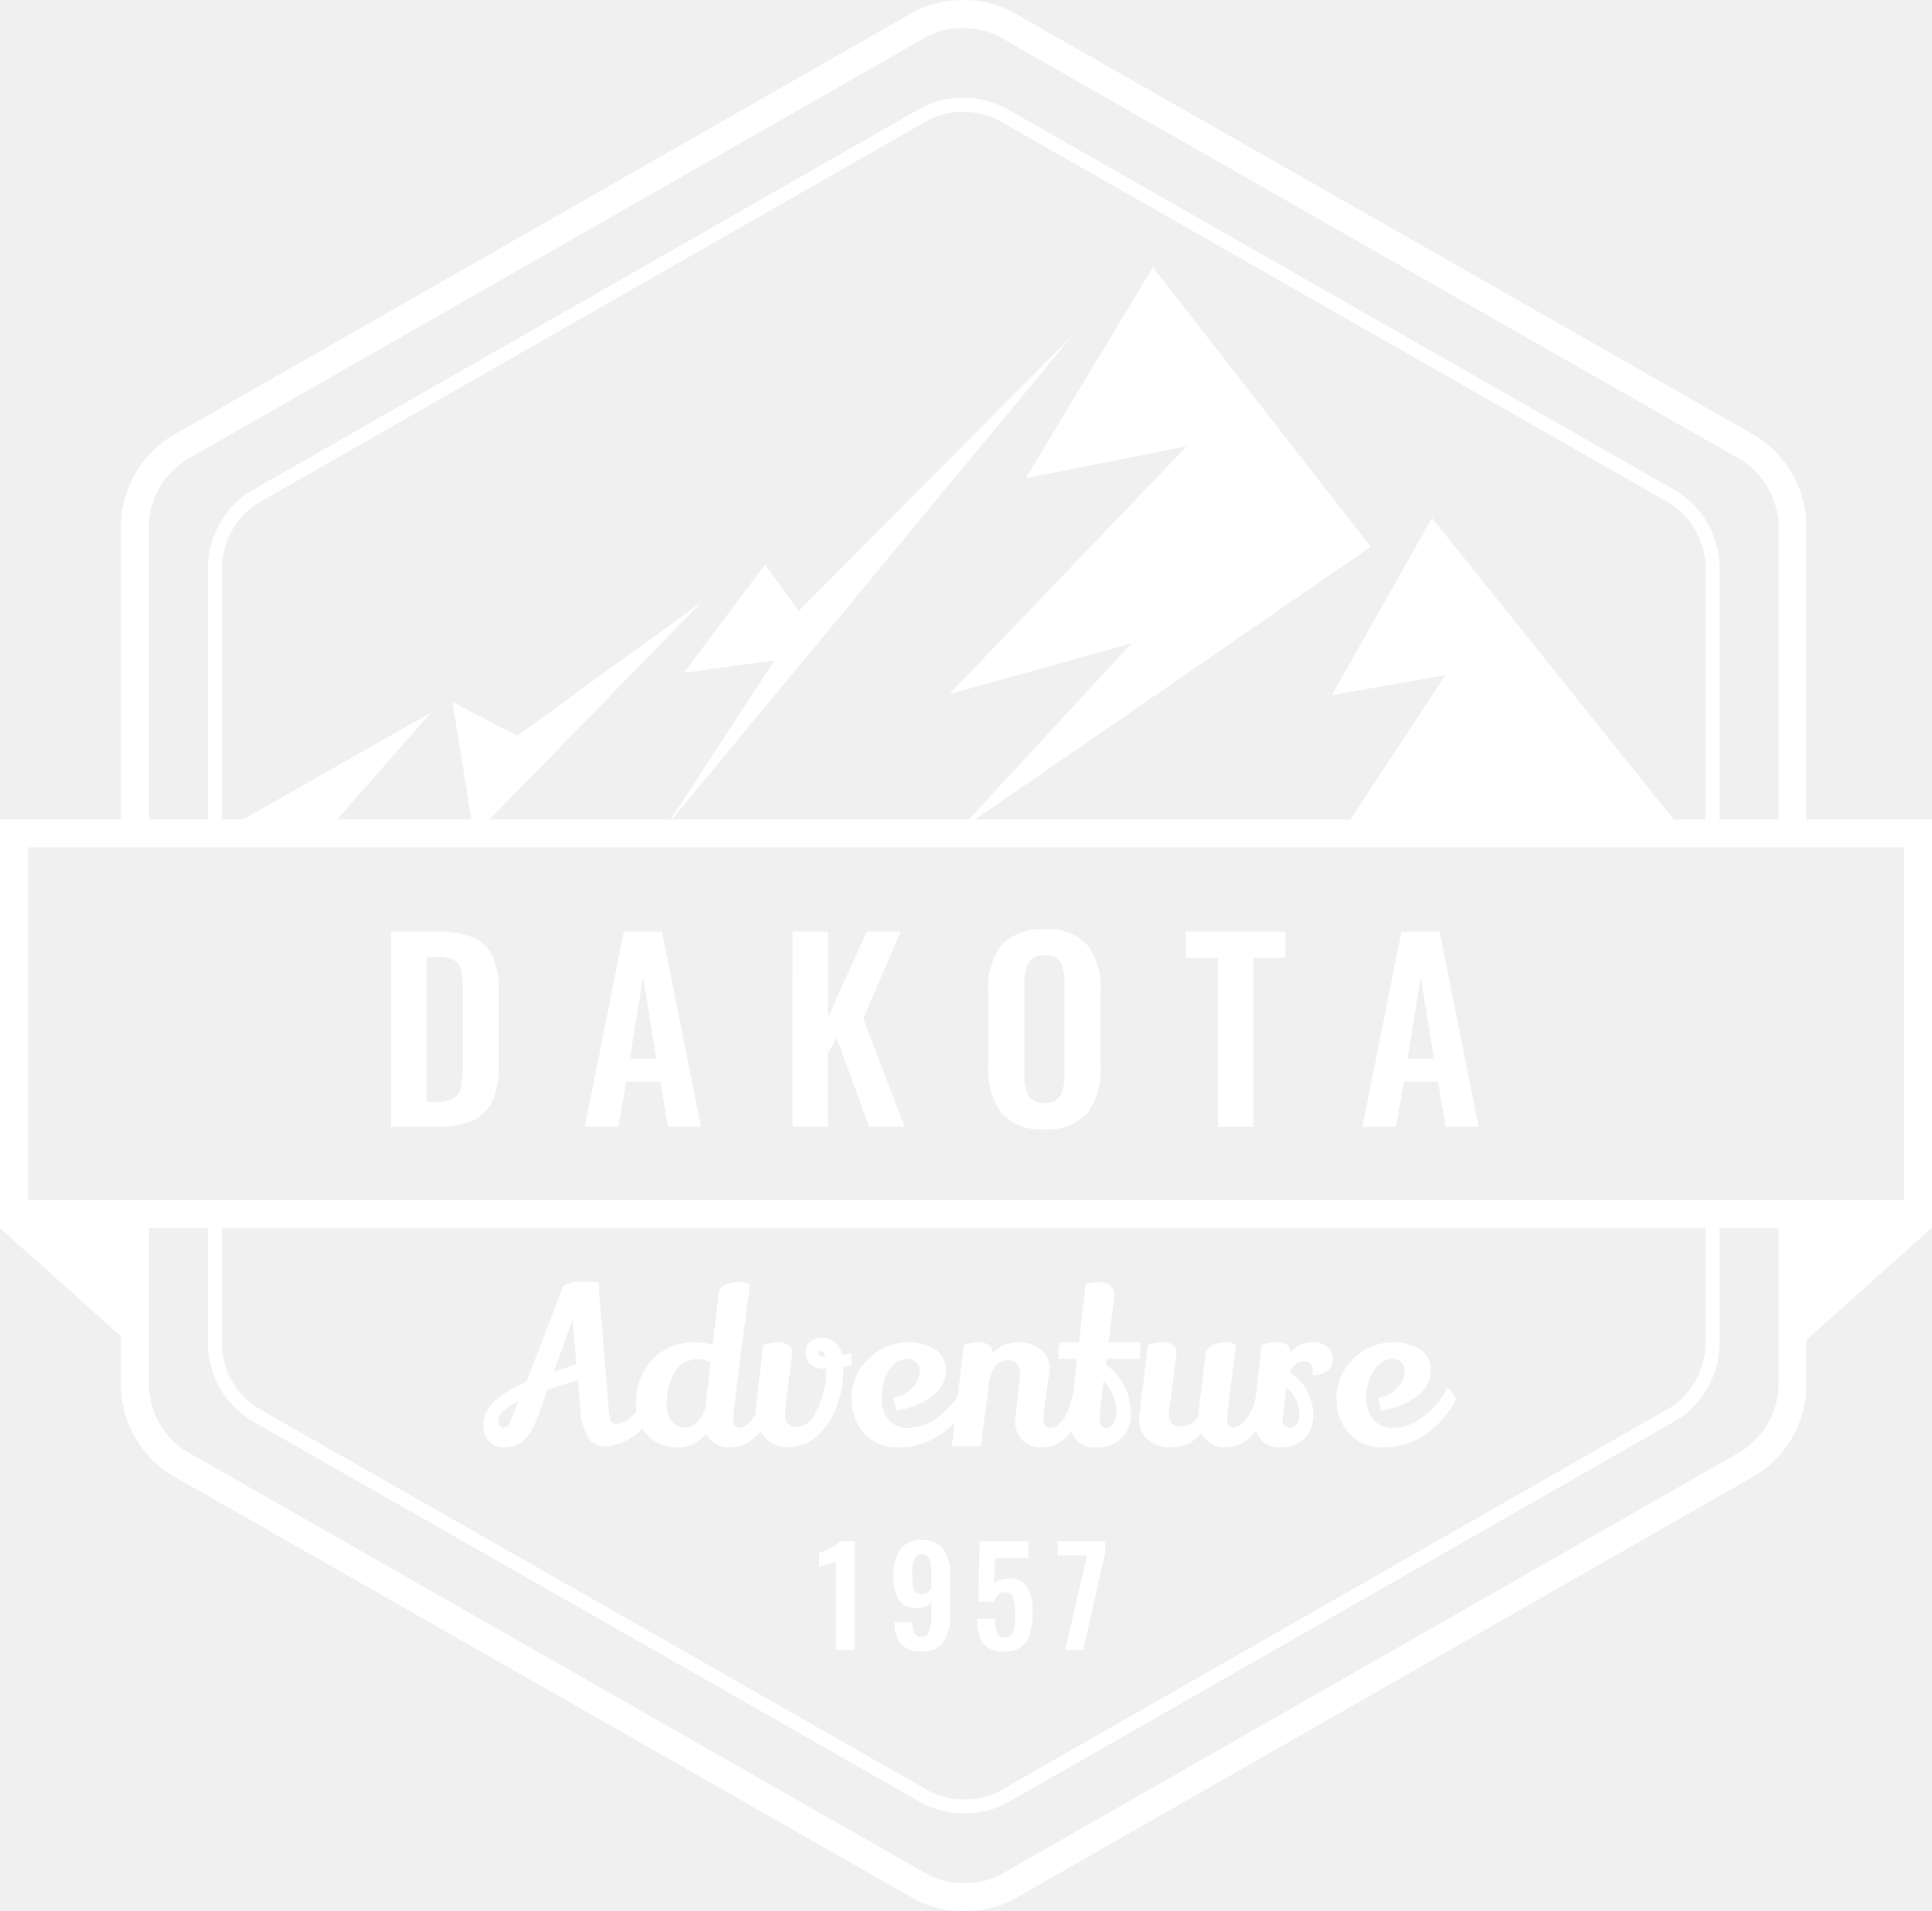
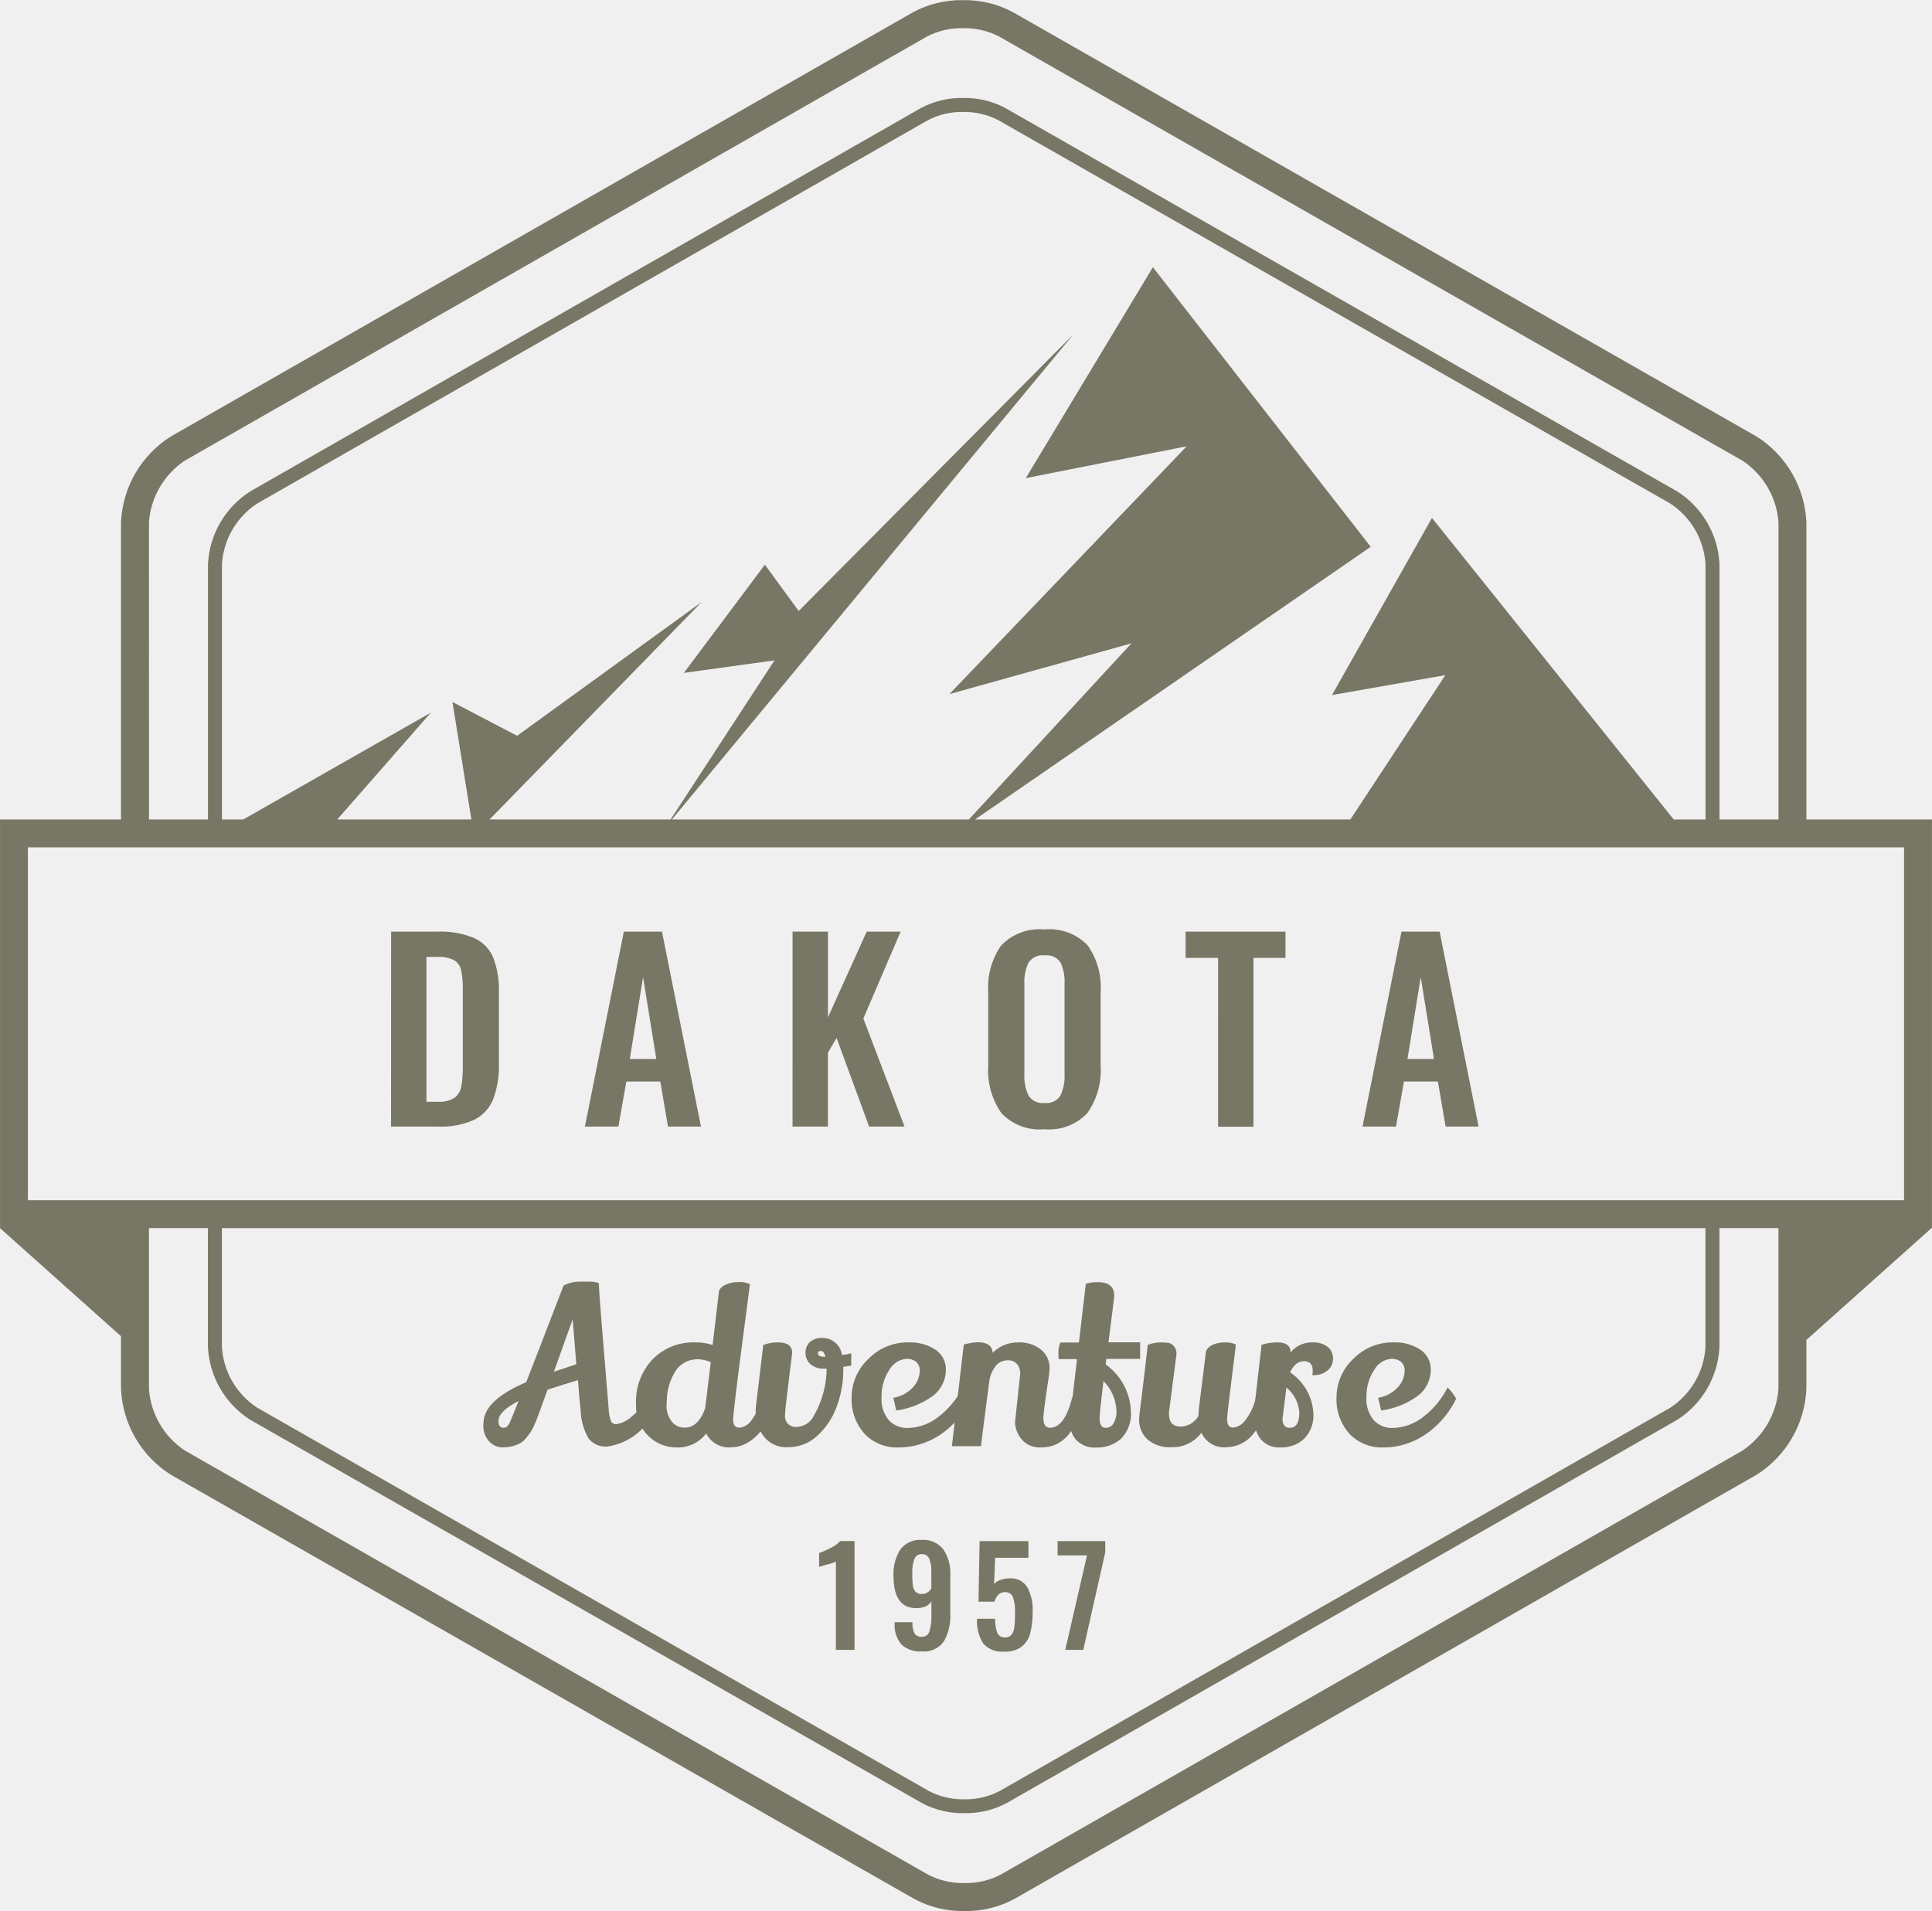
<svg xmlns="http://www.w3.org/2000/svg" id="Group_40" data-name="Group 40" width="70.95" height="70.181" viewBox="0 0 70.95 70.181">
  <g id="Group_35" data-name="Group 35" transform="translate(14.363 34.136)">
-     <path id="Path_63" data-name="Path 63" d="M-2283.251,2412.329h1.687a3.242,3.242,0,0,1,1.363.235,1.382,1.382,0,0,1,.7.716,3.274,3.274,0,0,1,.208,1.277v2.608a3.5,3.5,0,0,1-.208,1.316,1.453,1.453,0,0,1-.694.756,2.887,2.887,0,0,1-1.317.252h-1.741Zm1.706,6.249a1.035,1.035,0,0,0,.627-.149.675.675,0,0,0,.247-.42,4.433,4.433,0,0,0,.053-.8v-2.74a3.257,3.257,0,0,0-.061-.726.569.569,0,0,0-.261-.365,1.238,1.238,0,0,0-.624-.12h-.389v5.321Z" transform="translate(2283.251 -2412.25)" fill="#FFFFFF" />
-     <path id="Path_64" data-name="Path 64" d="M-2272.664,2412.329h1.4l1.432,7.159h-1.211l-.282-1.653h-1.248l-.291,1.653h-1.229Zm1.192,4.676-.486-3.006-.487,3.006Z" transform="translate(2281.211 -2412.25)" fill="#FFFFFF" />
-     <path id="Path_65" data-name="Path 65" d="M-2264.281,2412.329h1.3v3.147l1.423-3.147h1.246l-1.37,3.191,1.512,3.968h-1.3l-1.194-3.253-.318.54v2.713h-1.3Z" transform="translate(2279.024 -2412.25)" fill="#FFFFFF" />
-     <path id="Path_66" data-name="Path 66" d="M-2254.558,2418.966a2.738,2.738,0,0,1-.478-1.745v-2.687a2.669,2.669,0,0,1,.478-1.724,1.943,1.943,0,0,1,1.59-.583,1.933,1.933,0,0,1,1.582.583,2.675,2.675,0,0,1,.477,1.724v2.687a2.732,2.732,0,0,1-.482,1.742,1.906,1.906,0,0,1-1.578.6A1.919,1.919,0,0,1-2254.558,2418.966Zm2.174-.64a1.681,1.681,0,0,0,.15-.795v-3.3a1.681,1.681,0,0,0-.145-.787.61.61,0,0,0-.588-.266.615.615,0,0,0-.592.271,1.63,1.63,0,0,0-.15.782v3.3a1.681,1.681,0,0,0,.15.795.613.613,0,0,0,.592.274A.6.6,0,0,0-2252.384,2418.326Z" transform="translate(2276.965 -2412.227)" fill="#FFFFFF" />
-     <path id="Path_67" data-name="Path 67" d="M-2244.517,2413.293h-1.193v-.964h3.667v.964h-1.175v6.2h-1.3Z" transform="translate(2274.887 -2412.25)" fill="#FFFFFF" />
-     <path id="Path_68" data-name="Path 68" d="M-2235.92,2412.329h1.4l1.431,7.159h-1.211l-.283-1.653h-1.247l-.292,1.653h-1.229Zm1.193,4.676-.486-3.006-.487,3.006Z" transform="translate(2273.025 -2412.25)" fill="#FFFFFF" />
+     <path id="Path_63" data-name="Path 63" d="M-2283.251,2412.329h1.687a3.242,3.242,0,0,1,1.363.235,1.382,1.382,0,0,1,.7.716,3.274,3.274,0,0,1,.208,1.277v2.608a3.5,3.5,0,0,1-.208,1.316,1.453,1.453,0,0,1-.694.756,2.887,2.887,0,0,1-1.317.252h-1.741Zm1.706,6.249a1.035,1.035,0,0,0,.627-.149.675.675,0,0,0,.247-.42,4.433,4.433,0,0,0,.053-.8v-2.74a3.257,3.257,0,0,0-.061-.726.569.569,0,0,0-.261-.365,1.238,1.238,0,0,0-.624-.12h-.389v5.321Z" transform="translate(2283.251 -2412.25)" fill="#787664" />
+     <path id="Path_64" data-name="Path 64" d="M-2272.664,2412.329h1.4l1.432,7.159h-1.211l-.282-1.653h-1.248l-.291,1.653h-1.229Zm1.192,4.676-.486-3.006-.487,3.006Z" transform="translate(2281.211 -2412.25)" fill="#787664" />
+     <path id="Path_65" data-name="Path 65" d="M-2264.281,2412.329h1.3v3.147l1.423-3.147h1.246l-1.37,3.191,1.512,3.968h-1.3l-1.194-3.253-.318.54v2.713h-1.3Z" transform="translate(2279.024 -2412.25)" fill="#787664" />
+     <path id="Path_66" data-name="Path 66" d="M-2254.558,2418.966a2.738,2.738,0,0,1-.478-1.745v-2.687a2.669,2.669,0,0,1,.478-1.724,1.943,1.943,0,0,1,1.59-.583,1.933,1.933,0,0,1,1.582.583,2.675,2.675,0,0,1,.477,1.724v2.687a2.732,2.732,0,0,1-.482,1.742,1.906,1.906,0,0,1-1.578.6A1.919,1.919,0,0,1-2254.558,2418.966Zm2.174-.64a1.681,1.681,0,0,0,.15-.795v-3.3a1.681,1.681,0,0,0-.145-.787.61.61,0,0,0-.588-.266.615.615,0,0,0-.592.271,1.63,1.63,0,0,0-.15.782v3.3a1.681,1.681,0,0,0,.15.795.613.613,0,0,0,.592.274A.6.6,0,0,0-2252.384,2418.326Z" transform="translate(2276.965 -2412.227)" fill="#787664" />
+     <path id="Path_67" data-name="Path 67" d="M-2244.517,2413.293h-1.193v-.964h3.667v.964h-1.175v6.2h-1.3Z" transform="translate(2274.887 -2412.25)" fill="#787664" />
+     <path id="Path_68" data-name="Path 68" d="M-2235.92,2412.329h1.4l1.431,7.159h-1.211l-.283-1.653h-1.247l-.292,1.653h-1.229Zm1.193,4.676-.486-3.006-.487,3.006Z" transform="translate(2273.025 -2412.25)" fill="#787664" />
  </g>
  <g id="Group_37" data-name="Group 37" transform="translate(17.743 47.076)">
    <g id="Group_36" data-name="Group 36">
-       <path id="Path_69" data-name="Path 69" d="M-2274.355,2434.927a.8.8,0,0,1-.67-.288,2.237,2.237,0,0,1-.3-1.083c-.032-.273-.063-.629-.095-1.069q-.555.167-1.117.349l-.269.745c-.054.142-.091.244-.111.3s-.06.152-.115.274a1.755,1.755,0,0,1-.143.266c-.039.054-.095.125-.166.209a.686.686,0,0,1-.218.183,1.335,1.335,0,0,1-.61.142.662.662,0,0,1-.527-.234.846.846,0,0,1-.2-.574,1.294,1.294,0,0,1,.016-.2q.1-.76,1.56-1.386.413-1.053,1.371-3.549a1.3,1.3,0,0,1,.641-.142h.361a1.185,1.185,0,0,1,.29.047q.007.372.364,4.618a1.508,1.508,0,0,0,.087.463.2.2,0,0,0,.19.107,1.076,1.076,0,0,0,.59-.3,3.234,3.234,0,0,0,.661-.752l.221.539-.189.253A2.224,2.224,0,0,1-2274.355,2434.927Zm-3.985-.943c0,.17.064.253.19.253.1,0,.172-.068.23-.205s.174-.406.317-.776Q-2278.339,2433.63-2278.34,2433.984Zm2.725-3.731-.689,1.926q.554-.19.824-.277Z" transform="translate(2278.902 -2428.876)" fill="#FFFFFF" />
-       <path id="Path_70" data-name="Path 70" d="M-2268.367,2428.977a1.092,1.092,0,0,1,.467-.09.823.823,0,0,1,.408.079q-.079.618-.254,1.94-.364,2.764-.364,3.046t.238.282a.6.6,0,0,0,.427-.257,2.455,2.455,0,0,0,.4-.844,1.174,1.174,0,0,1,.309.467,1.811,1.811,0,0,1-.9,1.22,1.2,1.2,0,0,1-.522.135.936.936,0,0,1-.943-.507,1.292,1.292,0,0,1-1.054.514,1.475,1.475,0,0,1-1.081-.435,1.545,1.545,0,0,1-.439-1.149,2.254,2.254,0,0,1,.609-1.656,2.078,2.078,0,0,1,1.545-.619h.048a1.929,1.929,0,0,1,.61.095l.237-2A.464.464,0,0,1-2268.367,2428.977Zm-1.027,2.745a.959.959,0,0,0-.8.384,2.092,2.092,0,0,0-.353,1.145,1.143,1.143,0,0,0-.008.135.951.951,0,0,0,.186.618.589.589,0,0,0,.479.23q.5,0,.753-.706l.206-1.7A1.279,1.279,0,0,0-2269.393,2431.722Z" transform="translate(2277.29 -2428.878)" fill="#FFFFFF" />
-       <path id="Path_71" data-name="Path 71" d="M-2263.061,2434.087a2.661,2.661,0,0,1-.714,1.049,1.554,1.554,0,0,1-1.057.408,1.049,1.049,0,0,1-.892-.392,1.45,1.45,0,0,1-.3-.9c0-.068,0-.137.009-.205l.27-2.259a1.527,1.527,0,0,1,.539-.095q.522,0,.523.388,0,.016-.131,1.058c-.087.694-.131,1.1-.131,1.208a.392.392,0,0,0,.436.451.731.731,0,0,0,.626-.419,3.538,3.538,0,0,0,.467-1.72h-.071a.751.751,0,0,1-.507-.15.536.536,0,0,1-.2-.42.534.534,0,0,1,.151-.4.641.641,0,0,1,.435-.158.719.719,0,0,1,.753.626,2.26,2.26,0,0,0,.341-.063v.451l-.293.047v.135A3.832,3.832,0,0,1-2263.061,2434.087Zm-.678-2c0,.09.077.135.23.135h.047c-.036-.142-.092-.214-.166-.214S-2263.739,2432.038-2263.739,2432.09Z" transform="translate(2276.032 -2429.469)" fill="#FFFFFF" />
-       <path id="Path_72" data-name="Path 72" d="M-2259.233,2433.38a.909.909,0,0,0,.242-.567.421.421,0,0,0-.147-.373.566.566,0,0,0-.321-.1.8.8,0,0,0-.654.416,1.726,1.726,0,0,0-.28.99,1.186,1.186,0,0,0,.273.856.909.909,0,0,0,.678.28,1.873,1.873,0,0,0,1.141-.411,3.094,3.094,0,0,0,.887-1.078,1.862,1.862,0,0,1,.317.413,3.377,3.377,0,0,1-.927,1.164,2.723,2.723,0,0,1-.787.451,2.584,2.584,0,0,1-.939.175,1.643,1.643,0,0,1-1.251-.483,1.874,1.874,0,0,1-.492-1.339,1.948,1.948,0,0,1,.614-1.426,2.015,2.015,0,0,1,1.469-.61,1.7,1.7,0,0,1,.991.265.856.856,0,0,1,.388.718,1.2,1.2,0,0,1-.486.989,2.988,2.988,0,0,1-1.335.531l-.11-.467A1.24,1.24,0,0,0-2259.233,2433.38Z" transform="translate(2275.024 -2429.514)" fill="#FFFFFF" />
-       <path id="Path_73" data-name="Path 73" d="M-2254.435,2434.66l.19-1.766a.561.561,0,0,0-.11-.356.44.44,0,0,0-.369-.142.535.535,0,0,0-.435.226,1.146,1.146,0,0,0-.225.565c-.19,1.448-.291,2.234-.3,2.362h-1.07l.436-3.731a2.2,2.2,0,0,1,.507-.088c.354,0,.538.13.555.388a1.287,1.287,0,0,1,.93-.38,1.254,1.254,0,0,1,.852.27.865.865,0,0,1,.308.682,3.268,3.268,0,0,1-.047.419q-.182,1.2-.183,1.4,0,.364.246.364.539,0,.816-1.125a1.439,1.439,0,0,1,.325.452q-.421,1.393-1.458,1.394a.872.872,0,0,1-.729-.3A1.013,1.013,0,0,1-2254.435,2434.66Z" transform="translate(2273.968 -2429.512)" fill="#FFFFFF" />
-       <path id="Path_74" data-name="Path 74" d="M-2249.669,2429.4q0,.048-.214,1.7h1.164v.61h-1.243l-.024.2a2.215,2.215,0,0,1,.927,1.7,1.3,1.3,0,0,1-.368,1.037,1.31,1.31,0,0,1-.884.317.947.947,0,0,1-.752-.273.973.973,0,0,1-.237-.662,1.28,1.28,0,0,1,.015-.189l.246-2.107-.032-.016h-.642c0-.052-.008-.138-.008-.257a.936.936,0,0,1,.072-.353h.682l.253-2.154a1.282,1.282,0,0,1,.444-.062C-2249.87,2428.887-2249.669,2429.057-2249.669,2429.4Zm.079,4.2a1.619,1.619,0,0,0-.475-1.076q-.143,1.178-.143,1.362c0,.238.077.356.229.356a.33.33,0,0,0,.277-.154A.839.839,0,0,0-2249.59,2433.6Z" transform="translate(2272.846 -2428.878)" fill="#FFFFFF" />
-       <path id="Path_75" data-name="Path 75" d="M-2244.353,2431.819q-.324,2.566-.325,2.732,0,.318.23.318a.65.65,0,0,0,.448-.282,2.077,2.077,0,0,0,.384-.843,1.523,1.523,0,0,1,.317.443,1.905,1.905,0,0,1-.578,1.085,1.293,1.293,0,0,1-.816.317.917.917,0,0,1-.927-.531,1.322,1.322,0,0,1-1.1.531,1.251,1.251,0,0,1-.879-.285.968.968,0,0,1-.309-.745,3.231,3.231,0,0,1,.04-.387q.182-1.474.278-2.344a1.351,1.351,0,0,1,.451-.088,2.16,2.16,0,0,1,.309.016.344.344,0,0,1,.2.119.419.419,0,0,1,.095.293l-.261,2.02a1.1,1.1,0,0,0-.016.174q0,.467.427.468a.771.771,0,0,0,.657-.389c0-.057,0-.15.016-.277l.261-2.107a.463.463,0,0,1,.238-.226,1.017,1.017,0,0,1,.456-.092A.812.812,0,0,1-2244.353,2431.819Z" transform="translate(2271.997 -2429.514)" fill="#FFFFFF" />
-       <path id="Path_76" data-name="Path 76" d="M-2240.324,2432.776q0-.347-.321-.347c-.215,0-.384.137-.51.411a1.924,1.924,0,0,1,.855,1.513,1.2,1.2,0,0,1-.341.926,1.206,1.206,0,0,1-.855.317.877.877,0,0,1-.753-.32,1.327,1.327,0,0,1-.238-.812c0-.1,0-.174.008-.223l.277-2.415a1.961,1.961,0,0,1,.578-.088c.322,0,.483.12.483.357v.016a1.013,1.013,0,0,1,.808-.373.858.858,0,0,1,.554.162.534.534,0,0,1,.2.432.548.548,0,0,1-.2.439.785.785,0,0,1-.527.171h-.032A.9.9,0,0,0-2240.324,2432.776Zm-.966.618q-.144,1.143-.144,1.15c0,.222.09.332.27.332.232,0,.348-.187.348-.561A1.311,1.311,0,0,0-2241.29,2433.394Z" transform="translate(2270.789 -2429.514)" fill="#FFFFFF" />
-       <path id="Path_77" data-name="Path 77" d="M-2236.322,2433.38a.909.909,0,0,0,.242-.567.423.423,0,0,0-.146-.373.567.567,0,0,0-.321-.1.793.793,0,0,0-.653.416,1.724,1.724,0,0,0-.281.99,1.185,1.185,0,0,0,.274.856.9.9,0,0,0,.677.28,1.875,1.875,0,0,0,1.141-.411,3.087,3.087,0,0,0,.887-1.078,1.855,1.855,0,0,1,.317.413,3.352,3.352,0,0,1-.927,1.164,2.72,2.72,0,0,1-.787.451,2.583,2.583,0,0,1-.939.175,1.646,1.646,0,0,1-1.252-.483,1.877,1.877,0,0,1-.491-1.339,1.95,1.95,0,0,1,.614-1.426,2.015,2.015,0,0,1,1.47-.61,1.7,1.7,0,0,1,.99.265.857.857,0,0,1,.388.718,1.2,1.2,0,0,1-.487.989,2.988,2.988,0,0,1-1.335.531l-.111-.467A1.24,1.24,0,0,0-2236.322,2433.38Z" transform="translate(2269.919 -2429.514)" fill="#FFFFFF" />
+       <path id="Path_69" data-name="Path 69" d="M-2274.355,2434.927a.8.8,0,0,1-.67-.288,2.237,2.237,0,0,1-.3-1.083c-.032-.273-.063-.629-.095-1.069q-.555.167-1.117.349l-.269.745c-.054.142-.091.244-.111.3s-.06.152-.115.274a1.755,1.755,0,0,1-.143.266c-.039.054-.095.125-.166.209a.686.686,0,0,1-.218.183,1.335,1.335,0,0,1-.61.142.662.662,0,0,1-.527-.234.846.846,0,0,1-.2-.574,1.294,1.294,0,0,1,.016-.2q.1-.76,1.56-1.386.413-1.053,1.371-3.549a1.3,1.3,0,0,1,.641-.142h.361a1.185,1.185,0,0,1,.29.047q.007.372.364,4.618a1.508,1.508,0,0,0,.087.463.2.2,0,0,0,.19.107,1.076,1.076,0,0,0,.59-.3,3.234,3.234,0,0,0,.661-.752l.221.539-.189.253A2.224,2.224,0,0,1-2274.355,2434.927Zm-3.985-.943c0,.17.064.253.19.253.1,0,.172-.068.23-.205s.174-.406.317-.776Q-2278.339,2433.63-2278.34,2433.984Zm2.725-3.731-.689,1.926q.554-.19.824-.277Z" transform="translate(2278.902 -2428.876)" fill="#787664" />
+       <path id="Path_70" data-name="Path 70" d="M-2268.367,2428.977a1.092,1.092,0,0,1,.467-.09.823.823,0,0,1,.408.079q-.079.618-.254,1.94-.364,2.764-.364,3.046t.238.282a.6.6,0,0,0,.427-.257,2.455,2.455,0,0,0,.4-.844,1.174,1.174,0,0,1,.309.467,1.811,1.811,0,0,1-.9,1.22,1.2,1.2,0,0,1-.522.135.936.936,0,0,1-.943-.507,1.292,1.292,0,0,1-1.054.514,1.475,1.475,0,0,1-1.081-.435,1.545,1.545,0,0,1-.439-1.149,2.254,2.254,0,0,1,.609-1.656,2.078,2.078,0,0,1,1.545-.619h.048a1.929,1.929,0,0,1,.61.095l.237-2A.464.464,0,0,1-2268.367,2428.977Zm-1.027,2.745a.959.959,0,0,0-.8.384,2.092,2.092,0,0,0-.353,1.145,1.143,1.143,0,0,0-.008.135.951.951,0,0,0,.186.618.589.589,0,0,0,.479.23q.5,0,.753-.706l.206-1.7A1.279,1.279,0,0,0-2269.393,2431.722Z" transform="translate(2277.29 -2428.878)" fill="#787664" />
+       <path id="Path_71" data-name="Path 71" d="M-2263.061,2434.087a2.661,2.661,0,0,1-.714,1.049,1.554,1.554,0,0,1-1.057.408,1.049,1.049,0,0,1-.892-.392,1.45,1.45,0,0,1-.3-.9c0-.068,0-.137.009-.205l.27-2.259a1.527,1.527,0,0,1,.539-.095q.522,0,.523.388,0,.016-.131,1.058c-.087.694-.131,1.1-.131,1.208a.392.392,0,0,0,.436.451.731.731,0,0,0,.626-.419,3.538,3.538,0,0,0,.467-1.72h-.071a.751.751,0,0,1-.507-.15.536.536,0,0,1-.2-.42.534.534,0,0,1,.151-.4.641.641,0,0,1,.435-.158.719.719,0,0,1,.753.626,2.26,2.26,0,0,0,.341-.063v.451l-.293.047v.135A3.832,3.832,0,0,1-2263.061,2434.087Zm-.678-2c0,.09.077.135.23.135h.047c-.036-.142-.092-.214-.166-.214S-2263.739,2432.038-2263.739,2432.09Z" transform="translate(2276.032 -2429.469)" fill="#787664" />
+       <path id="Path_72" data-name="Path 72" d="M-2259.233,2433.38a.909.909,0,0,0,.242-.567.421.421,0,0,0-.147-.373.566.566,0,0,0-.321-.1.8.8,0,0,0-.654.416,1.726,1.726,0,0,0-.28.99,1.186,1.186,0,0,0,.273.856.909.909,0,0,0,.678.28,1.873,1.873,0,0,0,1.141-.411,3.094,3.094,0,0,0,.887-1.078,1.862,1.862,0,0,1,.317.413,3.377,3.377,0,0,1-.927,1.164,2.723,2.723,0,0,1-.787.451,2.584,2.584,0,0,1-.939.175,1.643,1.643,0,0,1-1.251-.483,1.874,1.874,0,0,1-.492-1.339,1.948,1.948,0,0,1,.614-1.426,2.015,2.015,0,0,1,1.469-.61,1.7,1.7,0,0,1,.991.265.856.856,0,0,1,.388.718,1.2,1.2,0,0,1-.486.989,2.988,2.988,0,0,1-1.335.531l-.11-.467A1.24,1.24,0,0,0-2259.233,2433.38Z" transform="translate(2275.024 -2429.514)" fill="#787664" />
+       <path id="Path_73" data-name="Path 73" d="M-2254.435,2434.66l.19-1.766a.561.561,0,0,0-.11-.356.44.44,0,0,0-.369-.142.535.535,0,0,0-.435.226,1.146,1.146,0,0,0-.225.565c-.19,1.448-.291,2.234-.3,2.362h-1.07l.436-3.731a2.2,2.2,0,0,1,.507-.088c.354,0,.538.13.555.388a1.287,1.287,0,0,1,.93-.38,1.254,1.254,0,0,1,.852.27.865.865,0,0,1,.308.682,3.268,3.268,0,0,1-.047.419q-.182,1.2-.183,1.4,0,.364.246.364.539,0,.816-1.125a1.439,1.439,0,0,1,.325.452q-.421,1.393-1.458,1.394a.872.872,0,0,1-.729-.3A1.013,1.013,0,0,1-2254.435,2434.66Z" transform="translate(2273.968 -2429.512)" fill="#787664" />
+       <path id="Path_74" data-name="Path 74" d="M-2249.669,2429.4q0,.048-.214,1.7h1.164v.61h-1.243l-.024.2a2.215,2.215,0,0,1,.927,1.7,1.3,1.3,0,0,1-.368,1.037,1.31,1.31,0,0,1-.884.317.947.947,0,0,1-.752-.273.973.973,0,0,1-.237-.662,1.28,1.28,0,0,1,.015-.189l.246-2.107-.032-.016h-.642c0-.052-.008-.138-.008-.257a.936.936,0,0,1,.072-.353h.682l.253-2.154a1.282,1.282,0,0,1,.444-.062C-2249.87,2428.887-2249.669,2429.057-2249.669,2429.4Zm.079,4.2a1.619,1.619,0,0,0-.475-1.076q-.143,1.178-.143,1.362c0,.238.077.356.229.356a.33.33,0,0,0,.277-.154A.839.839,0,0,0-2249.59,2433.6Z" transform="translate(2272.846 -2428.878)" fill="#787664" />
+       <path id="Path_75" data-name="Path 75" d="M-2244.353,2431.819q-.324,2.566-.325,2.732,0,.318.23.318a.65.65,0,0,0,.448-.282,2.077,2.077,0,0,0,.384-.843,1.523,1.523,0,0,1,.317.443,1.905,1.905,0,0,1-.578,1.085,1.293,1.293,0,0,1-.816.317.917.917,0,0,1-.927-.531,1.322,1.322,0,0,1-1.1.531,1.251,1.251,0,0,1-.879-.285.968.968,0,0,1-.309-.745,3.231,3.231,0,0,1,.04-.387q.182-1.474.278-2.344a1.351,1.351,0,0,1,.451-.088,2.16,2.16,0,0,1,.309.016.344.344,0,0,1,.2.119.419.419,0,0,1,.095.293l-.261,2.02a1.1,1.1,0,0,0-.016.174q0,.467.427.468a.771.771,0,0,0,.657-.389c0-.057,0-.15.016-.277l.261-2.107a.463.463,0,0,1,.238-.226,1.017,1.017,0,0,1,.456-.092A.812.812,0,0,1-2244.353,2431.819Z" transform="translate(2271.997 -2429.514)" fill="#787664" />
+       <path id="Path_76" data-name="Path 76" d="M-2240.324,2432.776q0-.347-.321-.347c-.215,0-.384.137-.51.411a1.924,1.924,0,0,1,.855,1.513,1.2,1.2,0,0,1-.341.926,1.206,1.206,0,0,1-.855.317.877.877,0,0,1-.753-.32,1.327,1.327,0,0,1-.238-.812c0-.1,0-.174.008-.223l.277-2.415a1.961,1.961,0,0,1,.578-.088c.322,0,.483.12.483.357v.016a1.013,1.013,0,0,1,.808-.373.858.858,0,0,1,.554.162.534.534,0,0,1,.2.432.548.548,0,0,1-.2.439.785.785,0,0,1-.527.171h-.032A.9.9,0,0,0-2240.324,2432.776Zm-.966.618q-.144,1.143-.144,1.15c0,.222.09.332.27.332.232,0,.348-.187.348-.561A1.311,1.311,0,0,0-2241.29,2433.394Z" transform="translate(2270.789 -2429.514)" fill="#787664" />
+       <path id="Path_77" data-name="Path 77" d="M-2236.322,2433.38a.909.909,0,0,0,.242-.567.423.423,0,0,0-.146-.373.567.567,0,0,0-.321-.1.793.793,0,0,0-.653.416,1.724,1.724,0,0,0-.281.99,1.185,1.185,0,0,0,.274.856.9.9,0,0,0,.677.28,1.875,1.875,0,0,0,1.141-.411,3.087,3.087,0,0,0,.887-1.078,1.855,1.855,0,0,1,.317.413,3.352,3.352,0,0,1-.927,1.164,2.72,2.72,0,0,1-.787.451,2.583,2.583,0,0,1-.939.175,1.646,1.646,0,0,1-1.252-.483,1.877,1.877,0,0,1-.491-1.339,1.95,1.95,0,0,1,.614-1.426,2.015,2.015,0,0,1,1.47-.61,1.7,1.7,0,0,1,.99.265.857.857,0,0,1,.388.718,1.2,1.2,0,0,1-.487.989,2.988,2.988,0,0,1-1.335.531l-.111-.467A1.24,1.24,0,0,0-2236.322,2433.38Z" transform="translate(2269.919 -2429.514)" fill="#787664" />
    </g>
  </g>
  <g id="Group_38" data-name="Group 38" transform="translate(30.082 56.555)">
-     <path id="Path_78" data-name="Path 78" d="M-2262.41,2441.884a1.8,1.8,0,0,1-.361.113c-.167.049-.253.076-.256.079v-.509a3.282,3.282,0,0,0,.431-.19,1.116,1.116,0,0,0,.343-.249h.527v3.995h-.685Z" transform="translate(2263.026 -2441.085)" fill="#FFFFFF" />
-     <path id="Path_79" data-name="Path 79" d="M-2259.223,2444.911a1.1,1.1,0,0,1-.249-.758v-.059h.656a.855.855,0,0,0,.072.41.293.293,0,0,0,.278.124.272.272,0,0,0,.269-.186,1.86,1.86,0,0,0,.076-.638v-.473a.445.445,0,0,1-.212.183.827.827,0,0,1-.341.064q-.837,0-.838-1.174a1.673,1.673,0,0,1,.249-.979.9.9,0,0,1,.791-.352.915.915,0,0,1,.79.348,1.554,1.554,0,0,1,.256.939v1.415a1.91,1.91,0,0,1-.234,1.021.887.887,0,0,1-.812.37A.992.992,0,0,1-2259.223,2444.911Zm1.1-2.069v-.621a1.13,1.13,0,0,0-.076-.458.276.276,0,0,0-.274-.169.274.274,0,0,0-.273.181,1.385,1.385,0,0,0-.077.525,3.688,3.688,0,0,0,.018.422.457.457,0,0,0,.093.244.3.3,0,0,0,.244.093A.382.382,0,0,0-2258.121,2442.843Z" transform="translate(2262.243 -2441.072)" fill="#FFFFFF" />
-     <path id="Path_80" data-name="Path 80" d="M-2255.346,2444.88a1.534,1.534,0,0,1-.219-.9h.666a1.36,1.36,0,0,0,.074.513.286.286,0,0,0,.291.173.283.283,0,0,0,.241-.106.59.59,0,0,0,.1-.287,4.133,4.133,0,0,0,.023-.5,1.688,1.688,0,0,0-.074-.582.3.3,0,0,0-.306-.187.32.32,0,0,0-.234.094.548.548,0,0,0-.141.256h-.587l.04-2.224h1.794v.612h-1.222l-.04.961a.574.574,0,0,1,.242-.151,1.023,1.023,0,0,1,.345-.056.69.69,0,0,1,.629.323,1.693,1.693,0,0,1,.2.909,3.015,3.015,0,0,1-.086.775.928.928,0,0,1-.314.5.989.989,0,0,1-.641.184A.911.911,0,0,1-2255.346,2444.88Z" transform="translate(2261.364 -2441.085)" fill="#FFFFFF" />
-     <path id="Path_81" data-name="Path 81" d="M-2250.678,2441.653h-1.08v-.524h1.75v.414l-.808,3.581h-.661Z" transform="translate(2260.515 -2441.085)" fill="#FFFFFF" />
+     <path id="Path_78" data-name="Path 78" d="M-2262.41,2441.884a1.8,1.8,0,0,1-.361.113c-.167.049-.253.076-.256.079v-.509a3.282,3.282,0,0,0,.431-.19,1.116,1.116,0,0,0,.343-.249h.527v3.995h-.685Z" transform="translate(2263.026 -2441.085)" fill="#787664" />
+     <path id="Path_79" data-name="Path 79" d="M-2259.223,2444.911a1.1,1.1,0,0,1-.249-.758v-.059h.656a.855.855,0,0,0,.072.41.293.293,0,0,0,.278.124.272.272,0,0,0,.269-.186,1.86,1.86,0,0,0,.076-.638v-.473a.445.445,0,0,1-.212.183.827.827,0,0,1-.341.064q-.837,0-.838-1.174a1.673,1.673,0,0,1,.249-.979.9.9,0,0,1,.791-.352.915.915,0,0,1,.79.348,1.554,1.554,0,0,1,.256.939v1.415a1.91,1.91,0,0,1-.234,1.021.887.887,0,0,1-.812.37A.992.992,0,0,1-2259.223,2444.911Zm1.1-2.069v-.621a1.13,1.13,0,0,0-.076-.458.276.276,0,0,0-.274-.169.274.274,0,0,0-.273.181,1.385,1.385,0,0,0-.077.525,3.688,3.688,0,0,0,.018.422.457.457,0,0,0,.093.244.3.3,0,0,0,.244.093A.382.382,0,0,0-2258.121,2442.843Z" transform="translate(2262.243 -2441.072)" fill="#787664" />
+     <path id="Path_80" data-name="Path 80" d="M-2255.346,2444.88a1.534,1.534,0,0,1-.219-.9h.666a1.36,1.36,0,0,0,.074.513.286.286,0,0,0,.291.173.283.283,0,0,0,.241-.106.59.59,0,0,0,.1-.287,4.133,4.133,0,0,0,.023-.5,1.688,1.688,0,0,0-.074-.582.3.3,0,0,0-.306-.187.32.32,0,0,0-.234.094.548.548,0,0,0-.141.256h-.587l.04-2.224h1.794v.612h-1.222l-.04.961a.574.574,0,0,1,.242-.151,1.023,1.023,0,0,1,.345-.056.69.69,0,0,1,.629.323,1.693,1.693,0,0,1,.2.909,3.015,3.015,0,0,1-.086.775.928.928,0,0,1-.314.5.989.989,0,0,1-.641.184A.911.911,0,0,1-2255.346,2444.88Z" transform="translate(2261.364 -2441.085)" fill="#787664" />
+     <path id="Path_81" data-name="Path 81" d="M-2250.678,2441.653h-1.08v-.524h1.75v.414l-.808,3.581h-.661Z" transform="translate(2260.515 -2441.085)" fill="#787664" />
  </g>
  <g id="Group_39" data-name="Group 39" transform="translate(0)">
-     <path id="Path_82" data-name="Path 82" d="M-2235.395,2398.4v-10.914a3.931,3.931,0,0,0-1.829-3.15l-27.318-15.589h0a3.751,3.751,0,0,0-1.823-.437,3.746,3.746,0,0,0-1.826.438l-27.269,15.588a3.932,3.932,0,0,0-1.828,3.151V2398.4h-4.443v15.01l4.443,3.969v1.938a3.934,3.934,0,0,0,1.828,3.148l27.32,15.59a3.739,3.739,0,0,0,1.823.435,3.727,3.727,0,0,0,1.824-.437l27.271-15.587a3.932,3.932,0,0,0,1.827-3.15v-1.8l4.6-4.111h.012V2398.4Zm-60.867-10.914a2.979,2.979,0,0,1,1.311-2.26l27.271-15.585a2.712,2.712,0,0,1,1.316-.3,2.737,2.737,0,0,1,1.313.3l27.319,15.589a2.976,2.976,0,0,1,1.313,2.259V2398.4h-2.167v-9.379a3.354,3.354,0,0,0-1.549-2.666l-24.682-14.085a3.158,3.158,0,0,0-1.543-.367,3.145,3.145,0,0,0-1.548.368l-24.638,14.083a3.364,3.364,0,0,0-1.548,2.667v9.379h-2.166Zm55.994,10.914-8.877-11.073-3.672,6.505,4.164-.732-3.488,5.3h-13.782l14.529-10.013-8-10.268-4.668,7.746,5.91-1.169-8.714,9.1,6.686-1.864-5.972,6.469h-10.906l14.743-17.814-10.086,10.157-1.242-1.7-2.974,3.973,3.327-.459-3.814,5.842h-6.649l7.79-7.986-6.778,4.914-2.375-1.241.695,4.313h-4.926l3.437-3.922-6.887,3.922h-.784v-9.379a2.881,2.881,0,0,1,1.289-2.221l24.638-14.082a2.665,2.665,0,0,1,1.293-.3,2.659,2.659,0,0,1,1.289.3l.129-.223-.128.223,24.683,14.083a2.88,2.88,0,0,1,1.289,2.22v9.379Zm-60.44,1.025h68.9v12.959h-68.9Zm7.125,13.985h54.482v4.372a2.876,2.876,0,0,1-1.289,2.221l-24.639,14.084a2.707,2.707,0,0,1-1.291.3,2.7,2.7,0,0,1-1.291-.3L-2292.293,2420a2.874,2.874,0,0,1-1.29-2.22Zm55.851,8.165-27.27,15.588a2.757,2.757,0,0,1-1.315.3,2.761,2.761,0,0,1-1.315-.3l-27.318-15.589a2.974,2.974,0,0,1-1.312-2.258v-5.908h2.166v4.372a3.362,3.362,0,0,0,1.548,2.666l24.684,14.085a3.194,3.194,0,0,0,1.544.365,3.208,3.208,0,0,0,1.546-.365l24.638-14.083a3.36,3.36,0,0,0,1.548-2.667v-4.372h2.167v5.908A2.977,2.977,0,0,1-2237.732,2421.57Z" transform="translate(2301.732 -2368.305)" fill="#FFFFFF" />
+     <path id="Path_82" data-name="Path 82" d="M-2235.395,2398.4v-10.914a3.931,3.931,0,0,0-1.829-3.15l-27.318-15.589h0a3.751,3.751,0,0,0-1.823-.437,3.746,3.746,0,0,0-1.826.438l-27.269,15.588a3.932,3.932,0,0,0-1.828,3.151V2398.4h-4.443v15.01l4.443,3.969v1.938a3.934,3.934,0,0,0,1.828,3.148l27.32,15.59a3.739,3.739,0,0,0,1.823.435,3.727,3.727,0,0,0,1.824-.437l27.271-15.587a3.932,3.932,0,0,0,1.827-3.15v-1.8l4.6-4.111h.012V2398.4Zm-60.867-10.914a2.979,2.979,0,0,1,1.311-2.26l27.271-15.585a2.712,2.712,0,0,1,1.316-.3,2.737,2.737,0,0,1,1.313.3l27.319,15.589a2.976,2.976,0,0,1,1.313,2.259V2398.4h-2.167v-9.379a3.354,3.354,0,0,0-1.549-2.666l-24.682-14.085a3.158,3.158,0,0,0-1.543-.367,3.145,3.145,0,0,0-1.548.368l-24.638,14.083a3.364,3.364,0,0,0-1.548,2.667v9.379h-2.166Zm55.994,10.914-8.877-11.073-3.672,6.505,4.164-.732-3.488,5.3h-13.782l14.529-10.013-8-10.268-4.668,7.746,5.91-1.169-8.714,9.1,6.686-1.864-5.972,6.469h-10.906l14.743-17.814-10.086,10.157-1.242-1.7-2.974,3.973,3.327-.459-3.814,5.842h-6.649l7.79-7.986-6.778,4.914-2.375-1.241.695,4.313h-4.926l3.437-3.922-6.887,3.922h-.784v-9.379a2.881,2.881,0,0,1,1.289-2.221l24.638-14.082a2.665,2.665,0,0,1,1.293-.3,2.659,2.659,0,0,1,1.289.3l.129-.223-.128.223,24.683,14.083a2.88,2.88,0,0,1,1.289,2.22v9.379Zm-60.44,1.025h68.9v12.959h-68.9Zm7.125,13.985h54.482v4.372a2.876,2.876,0,0,1-1.289,2.221l-24.639,14.084a2.707,2.707,0,0,1-1.291.3,2.7,2.7,0,0,1-1.291-.3L-2292.293,2420a2.874,2.874,0,0,1-1.29-2.22Zm55.851,8.165-27.27,15.588a2.757,2.757,0,0,1-1.315.3,2.761,2.761,0,0,1-1.315-.3l-27.318-15.589a2.974,2.974,0,0,1-1.312-2.258v-5.908h2.166v4.372a3.362,3.362,0,0,0,1.548,2.666l24.684,14.085a3.194,3.194,0,0,0,1.544.365,3.208,3.208,0,0,0,1.546-.365l24.638-14.083a3.36,3.36,0,0,0,1.548-2.667v-4.372h2.167v5.908A2.977,2.977,0,0,1-2237.732,2421.57Z" transform="translate(2301.732 -2368.305)" fill="#787664" />
  </g>
</svg>
